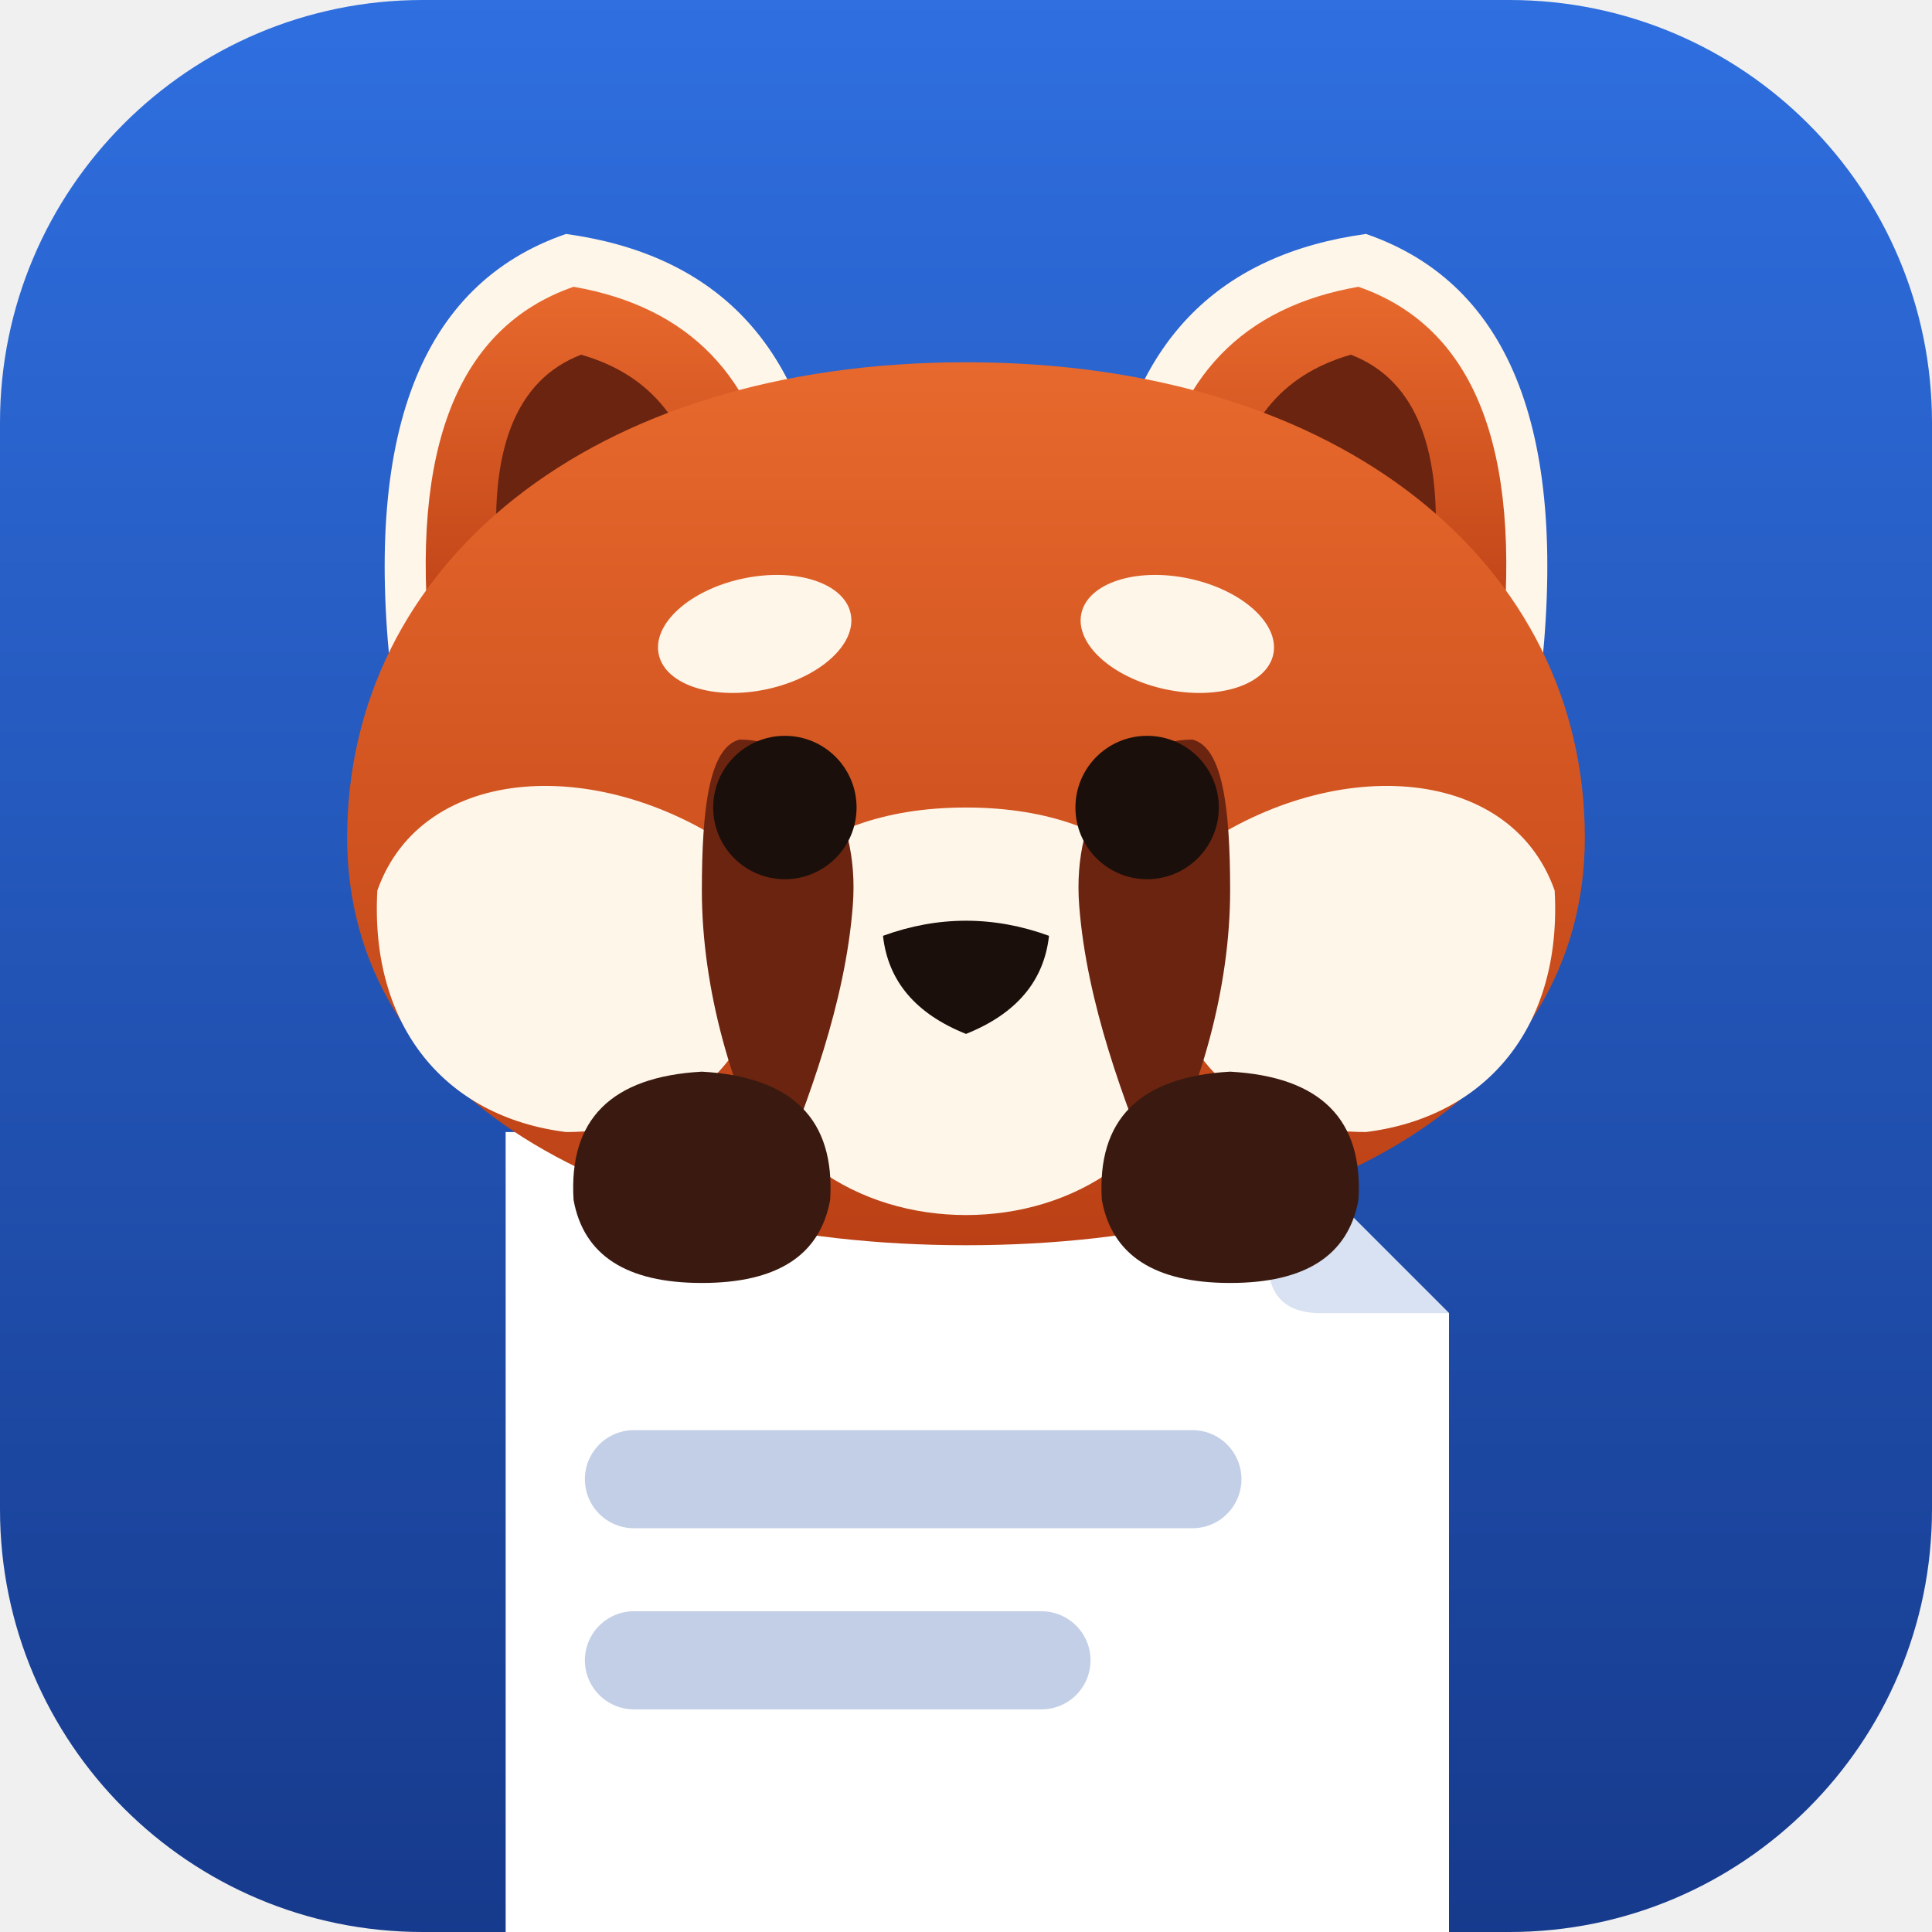
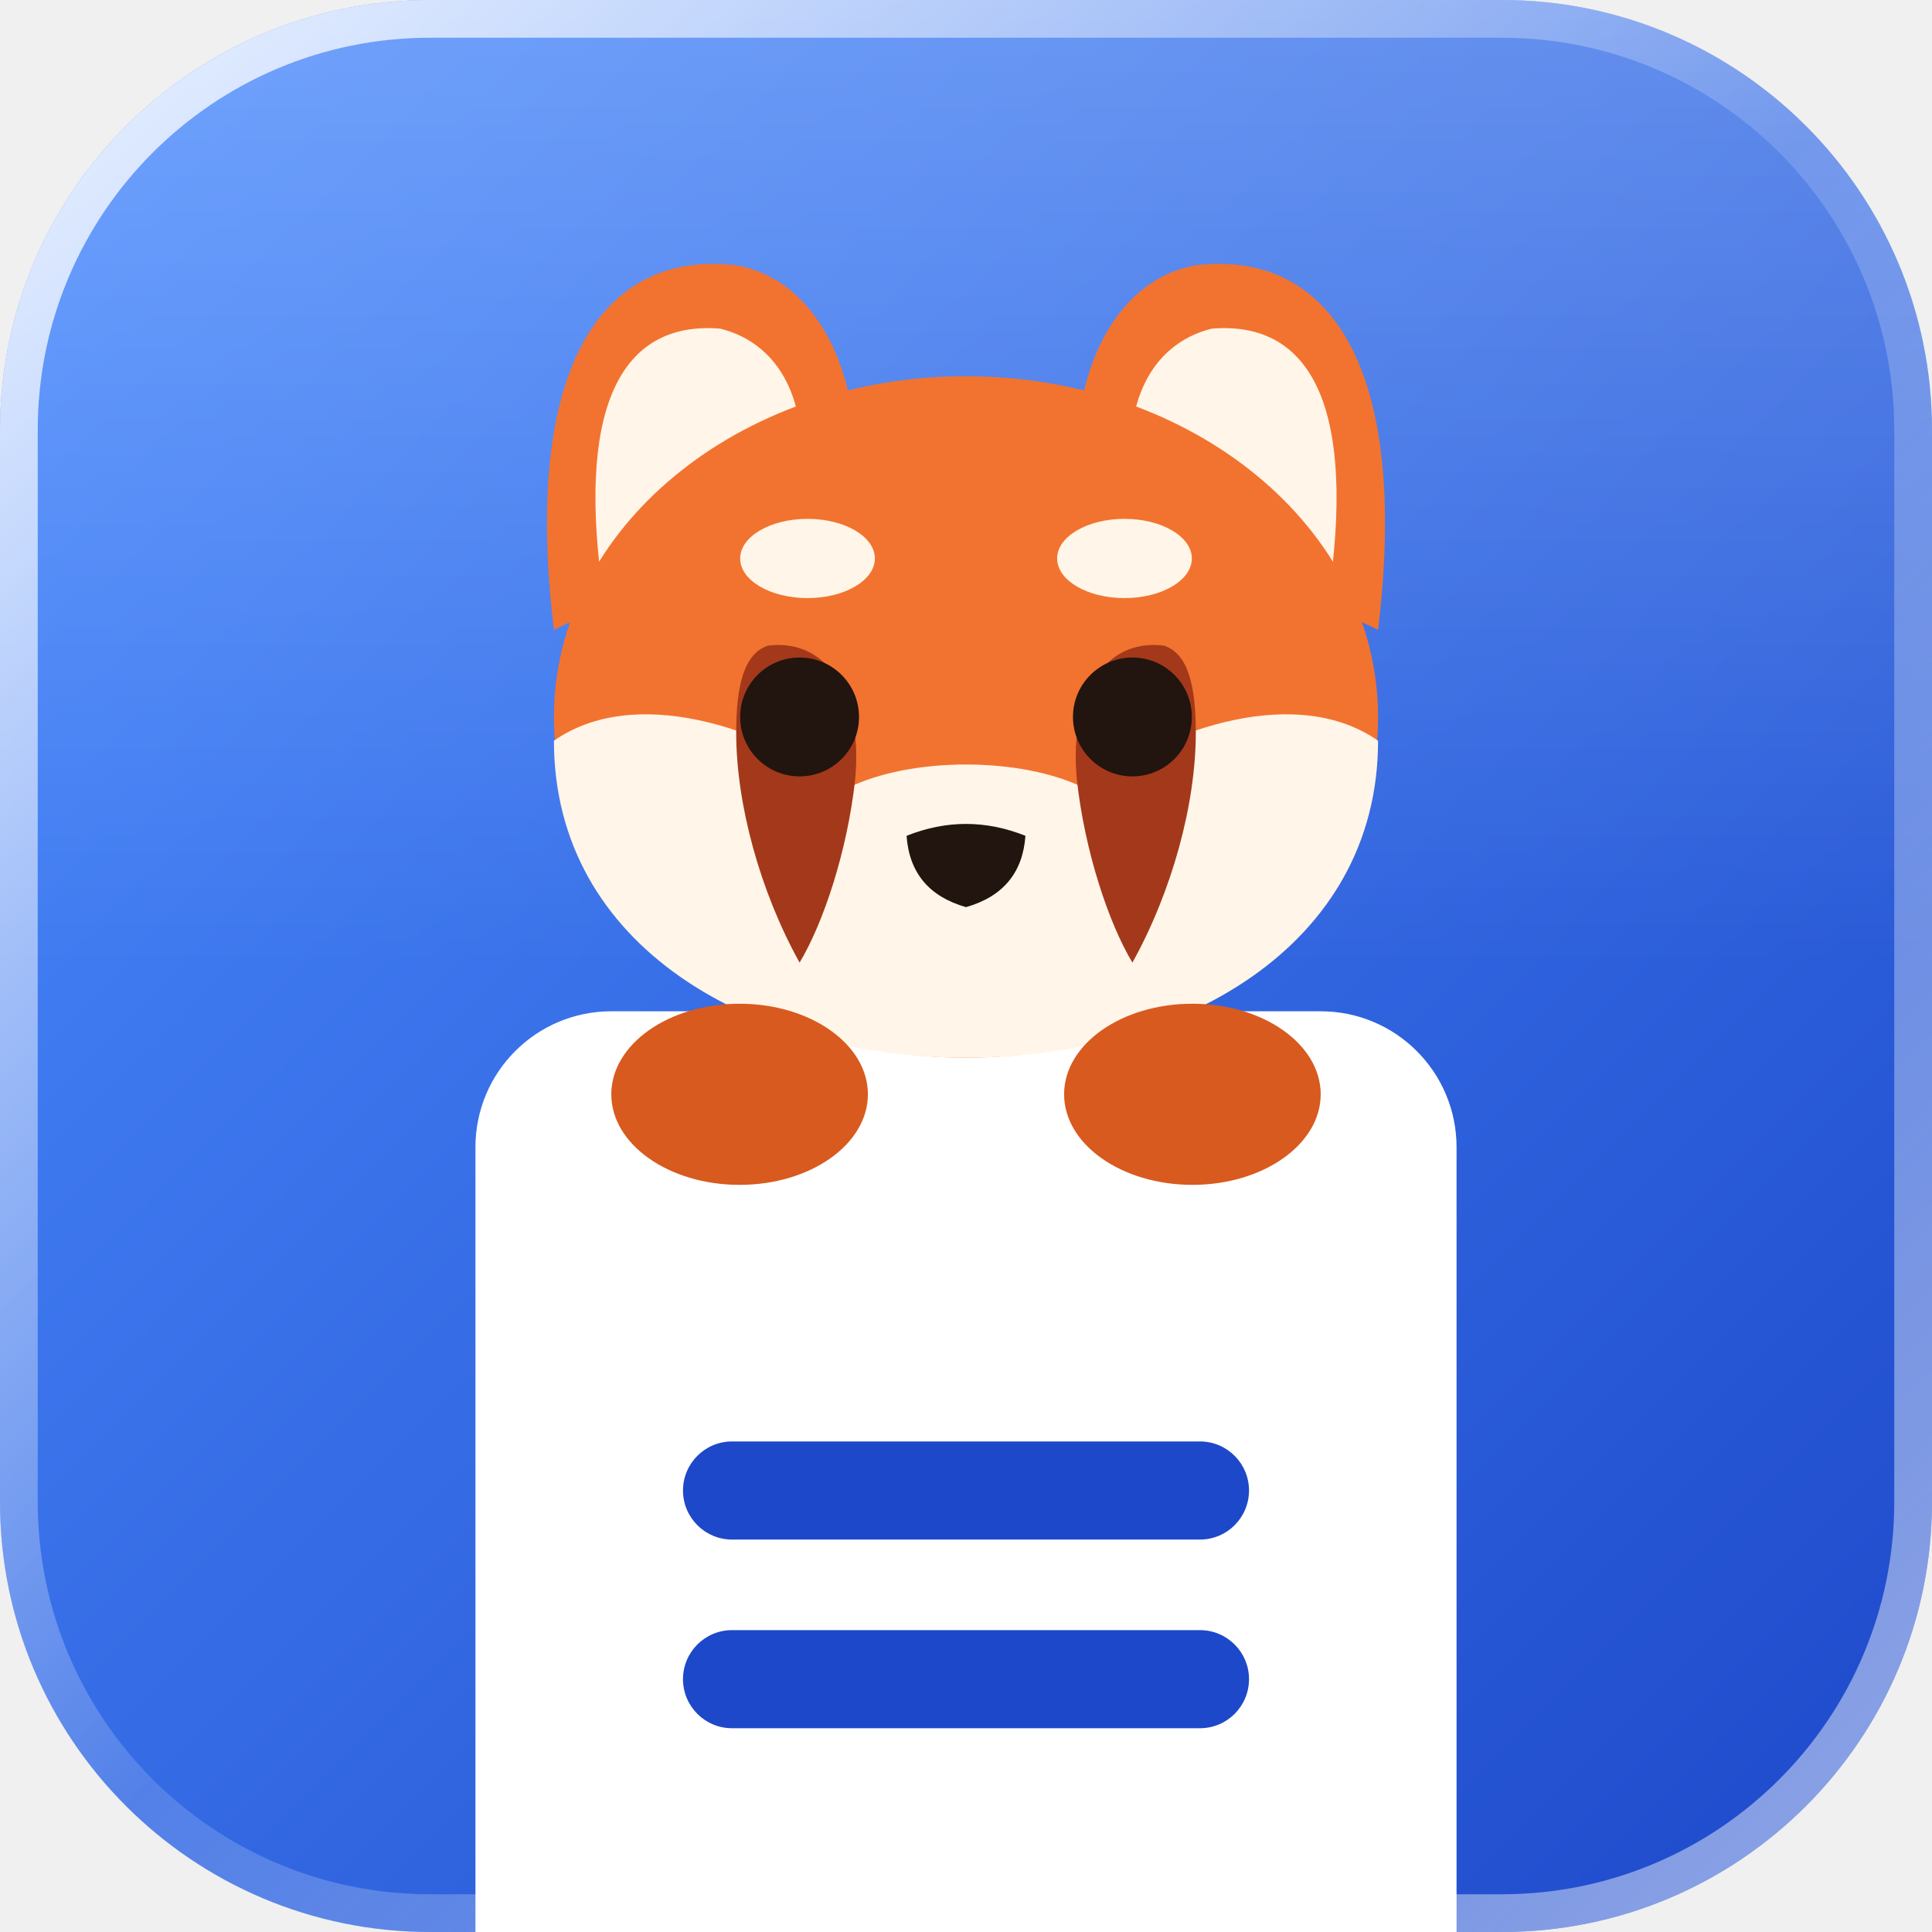
<svg xmlns="http://www.w3.org/2000/svg" viewBox="0 0 512 512">
  <defs>
-     <linearGradient id="bg" x1="0" y1="0" x2="0" y2="1">
-       <stop offset="0" stop-color="#2f6fe0" />
-       <stop offset="1" stop-color="#163a8c" />
+     <linearGradient id="bg" x1="0" y1="0" x2="1" y2="1">
+       <stop offset="0" stop-color="#4c8dff" />
+       <stop offset="1" stop-color="#1d48c9" />
    </linearGradient>
-     <linearGradient id="fur" x1="0" y1="0" x2="0" y2="1">
-       <stop offset="0" stop-color="#e8692d" />
-       <stop offset="1" stop-color="#bb4015" />
+     <linearGradient id="gloss" x1="0" y1="0" x2="0" y2="1">
+       <stop offset="0" stop-color="#ffffff" stop-opacity="0.22" />
+       <stop offset="0.5" stop-color="#ffffff" stop-opacity="0" />
    </linearGradient>
    <clipPath id="tile">
-       <rect width="512" height="512" rx="112" />
+       <rect width="512" height="512" rx="114" />
    </clipPath>
+     <filter id="shadow" x="-20%" y="-20%" width="140%" height="140%">
+       <feDropShadow dx="0" dy="10" stdDeviation="12" flood-color="#000000" flood-opacity="0.28" />
+     </filter>
+     <filter id="blur" x="-50%" y="-50%" width="200%" height="200%">
+       <feGaussianBlur stdDeviation="46" />
+     </filter>
+     <linearGradient id="sheen" x1="0" y1="0" x2="1" y2="1">
+       <stop offset="0" stop-color="#ffffff" stop-opacity="0.34" />
+       <stop offset="0.45" stop-color="#ffffff" stop-opacity="0.06" />
+       <stop offset="1" stop-color="#ffffff" stop-opacity="0" />
+     </linearGradient>
+     <linearGradient id="rim" x1="0" y1="0" x2="1" y2="1">
+       <stop offset="0" stop-color="#ffffff" stop-opacity="0.85" />
+       <stop offset="0.5" stop-color="#ffffff" stop-opacity="0.15" />
+       <stop offset="1" stop-color="#ffffff" stop-opacity="0.5" />
+     </linearGradient>
  </defs>
  <g clip-path="url(#tile)">
    <rect width="512" height="512" fill="url(#bg)" />
-     <path d="M134 300 H336 L384 348 V540 H134 Z" transform="translate(0 10)" fill="#0a1228" opacity="0.45" />
-     <path d="M134 300 H336 L384 348 V540 H134 Z" fill="#ffffff" />
-     <path d="M336 300 V334 Q336 348 350 348 H384 Z" fill="#d9e2f2" />
-     <path d="M168 392 H316 M168 440 H276" stroke="#c3cfe6" stroke-width="26" stroke-linecap="round" />
-     <g>
-       <path d="M104 182 Q92 82 150 62 Q208 70 218 130 Z" fill="#fff6ea" />
-       <path d="M114 172 Q106 92 152 76 Q198 84 206 132 Z" fill="url(#fur)" />
-       <path d="M132 150 Q128 104 154 94 Q182 102 186 134 Z" fill="#6b2410" />
+     <rect width="512" height="512" fill="url(#gloss)" />
+     <rect x="126" y="268" width="260" height="300" rx="36" fill="#ffffff" />
+     <rect x="181" y="382" width="150" height="26" rx="13.0" fill="#1d48c9" />
+     <rect x="181" y="432" width="150" height="26" rx="13.0" fill="#1d48c9" />
+     <g transform="translate(256 190) scale(1.05)">
+       <g>
+         <path d="M-104 -22 C-112 -88 -92 -118 -58 -114 C-36 -110 -26 -84 -28 -58 Z" fill="#f2732f" />
+         <path d="M-92 -34 C-98 -80 -86 -100 -62 -98 C-46 -94 -40 -78 -42 -62 Z" fill="#fff5e8" />
+       </g>
+       <g transform="scale(-1 1)">
+         <path d="M-104 -22 C-112 -88 -92 -118 -58 -114 C-36 -110 -26 -84 -28 -58 Z" fill="#f2732f" />
+         <path d="M-92 -34 C-98 -80 -86 -100 -62 -98 C-46 -94 -40 -78 -42 -62 Z" fill="#fff5e8" />
+       </g>
+       <ellipse cx="0" cy="0" rx="104" ry="86" fill="#f2732f" />
+       <path d="M-104 6 C-104 58 -54 86 0 86 C54 86 104 58 104 6 C84 -8 52 2 30 18 C14 10 -14 10 -30 18 C-52 2 -84 -8 -104 6 Z" fill="#fff5e8" />
+       <ellipse cx="-40" cy="-40" rx="17" ry="10" fill="#fff5e8" />
+       <ellipse cx="40" cy="-40" rx="17" ry="10" fill="#fff5e8" />
+       <path transform="scale(1 1)" d="M-50 -18 C-34 -20 -26 -4 -28 16 C-30 34 -36 52 -42 62 C-52 44 -58 22 -58 4 C-58 -8 -56 -16 -50 -18 Z" fill="#a3391a" />
+       <path transform="scale(-1 1)" d="M-50 -18 C-34 -20 -26 -4 -28 16 C-30 34 -36 52 -42 62 C-52 44 -58 22 -58 4 C-58 -8 -56 -16 -50 -18 Z" fill="#a3391a" />
+       <circle cx="-42" cy="0" r="15" fill="#22140f" />
+       <circle cx="42" cy="0" r="15" fill="#22140f" />
+       <path d="M-15 30 Q0 24 15 30 Q14 44 0 48 Q-14 44 -15 30 Z" fill="#22140f" />
    </g>
-     <g transform="translate(512 0) scale(-1 1)">
-       <path d="M104 182 Q92 82 150 62 Q208 70 218 130 Z" fill="#fff6ea" />
-       <path d="M114 172 Q106 92 152 76 Q198 84 206 132 Z" fill="url(#fur)" />
-       <path d="M132 150 Q128 104 154 94 Q182 102 186 134 Z" fill="#6b2410" />
-     </g>
-     <path d="M256 96 C356 96 420 150 420 222 C420 290 350 330 256 330 C162 330 92 290 92 222 C92 150 156 96 256 96 Z" fill="url(#fur)" />
-     <ellipse cx="200" cy="168" rx="26" ry="15" fill="#fff6ea" transform="rotate(-12 200 168)" />
-     <ellipse cx="312" cy="168" rx="26" ry="15" fill="#fff6ea" transform="rotate(12 312 168)" />
-     <path d="M100 236 C112 202 160 200 196 226 C214 258 196 300 150 300 C118 296 98 272 100 236 Z" fill="#fff6ea" />
-     <path d="M412 236 C400 202 352 200 316 226 C298 258 316 300 362 300 C394 296 414 272 412 236 Z" fill="#fff6ea" />
-     <path d="M256 214 C300 214 322 240 318 272 C312 306 284 322 256 322 C228 322 200 306 194 272 C190 240 212 214 256 214 Z" fill="#fff6ea" />
-     <path d="M196 196 C214 196 228 214 226 240 C224 266 214 292 206 312 C194 290 186 262 186 236 C186 214 188 198 196 196 Z" fill="#6b2410" />
-     <path d="M316 196 C298 196 284 214 286 240 C288 266 298 292 306 312 C318 290 326 262 326 236 C326 214 324 198 316 196 Z" fill="#6b2410" />
-     <circle cx="208" cy="214" r="19" fill="#1a0f0b" />
-     <circle cx="304" cy="214" r="19" fill="#1a0f0b" />
-     <path d="M234 248 Q256 240 278 248 Q276 266 256 274 Q236 266 234 248 Z" fill="#1a0f0b" />
-     <path d="M152 318 Q150 286 186 284 Q222 286 220 318 Q216 340 186 340 Q156 340 152 318 Z" fill="#3a1a10" />
-     <path d="M292 318 Q290 286 326 284 Q362 286 360 318 Q356 340 326 340 Q296 340 292 318 Z" fill="#3a1a10" />
+     <ellipse cx="196" cy="290" rx="34" ry="24" fill="#d85a1e" />
+     <ellipse cx="316" cy="290" rx="34" ry="24" fill="#d85a1e" />
+     <rect x="5.0" y="5.0" width="502" height="502" rx="109.0" fill="none" stroke="url(#rim)" stroke-width="10" />
  </g>
</svg>
